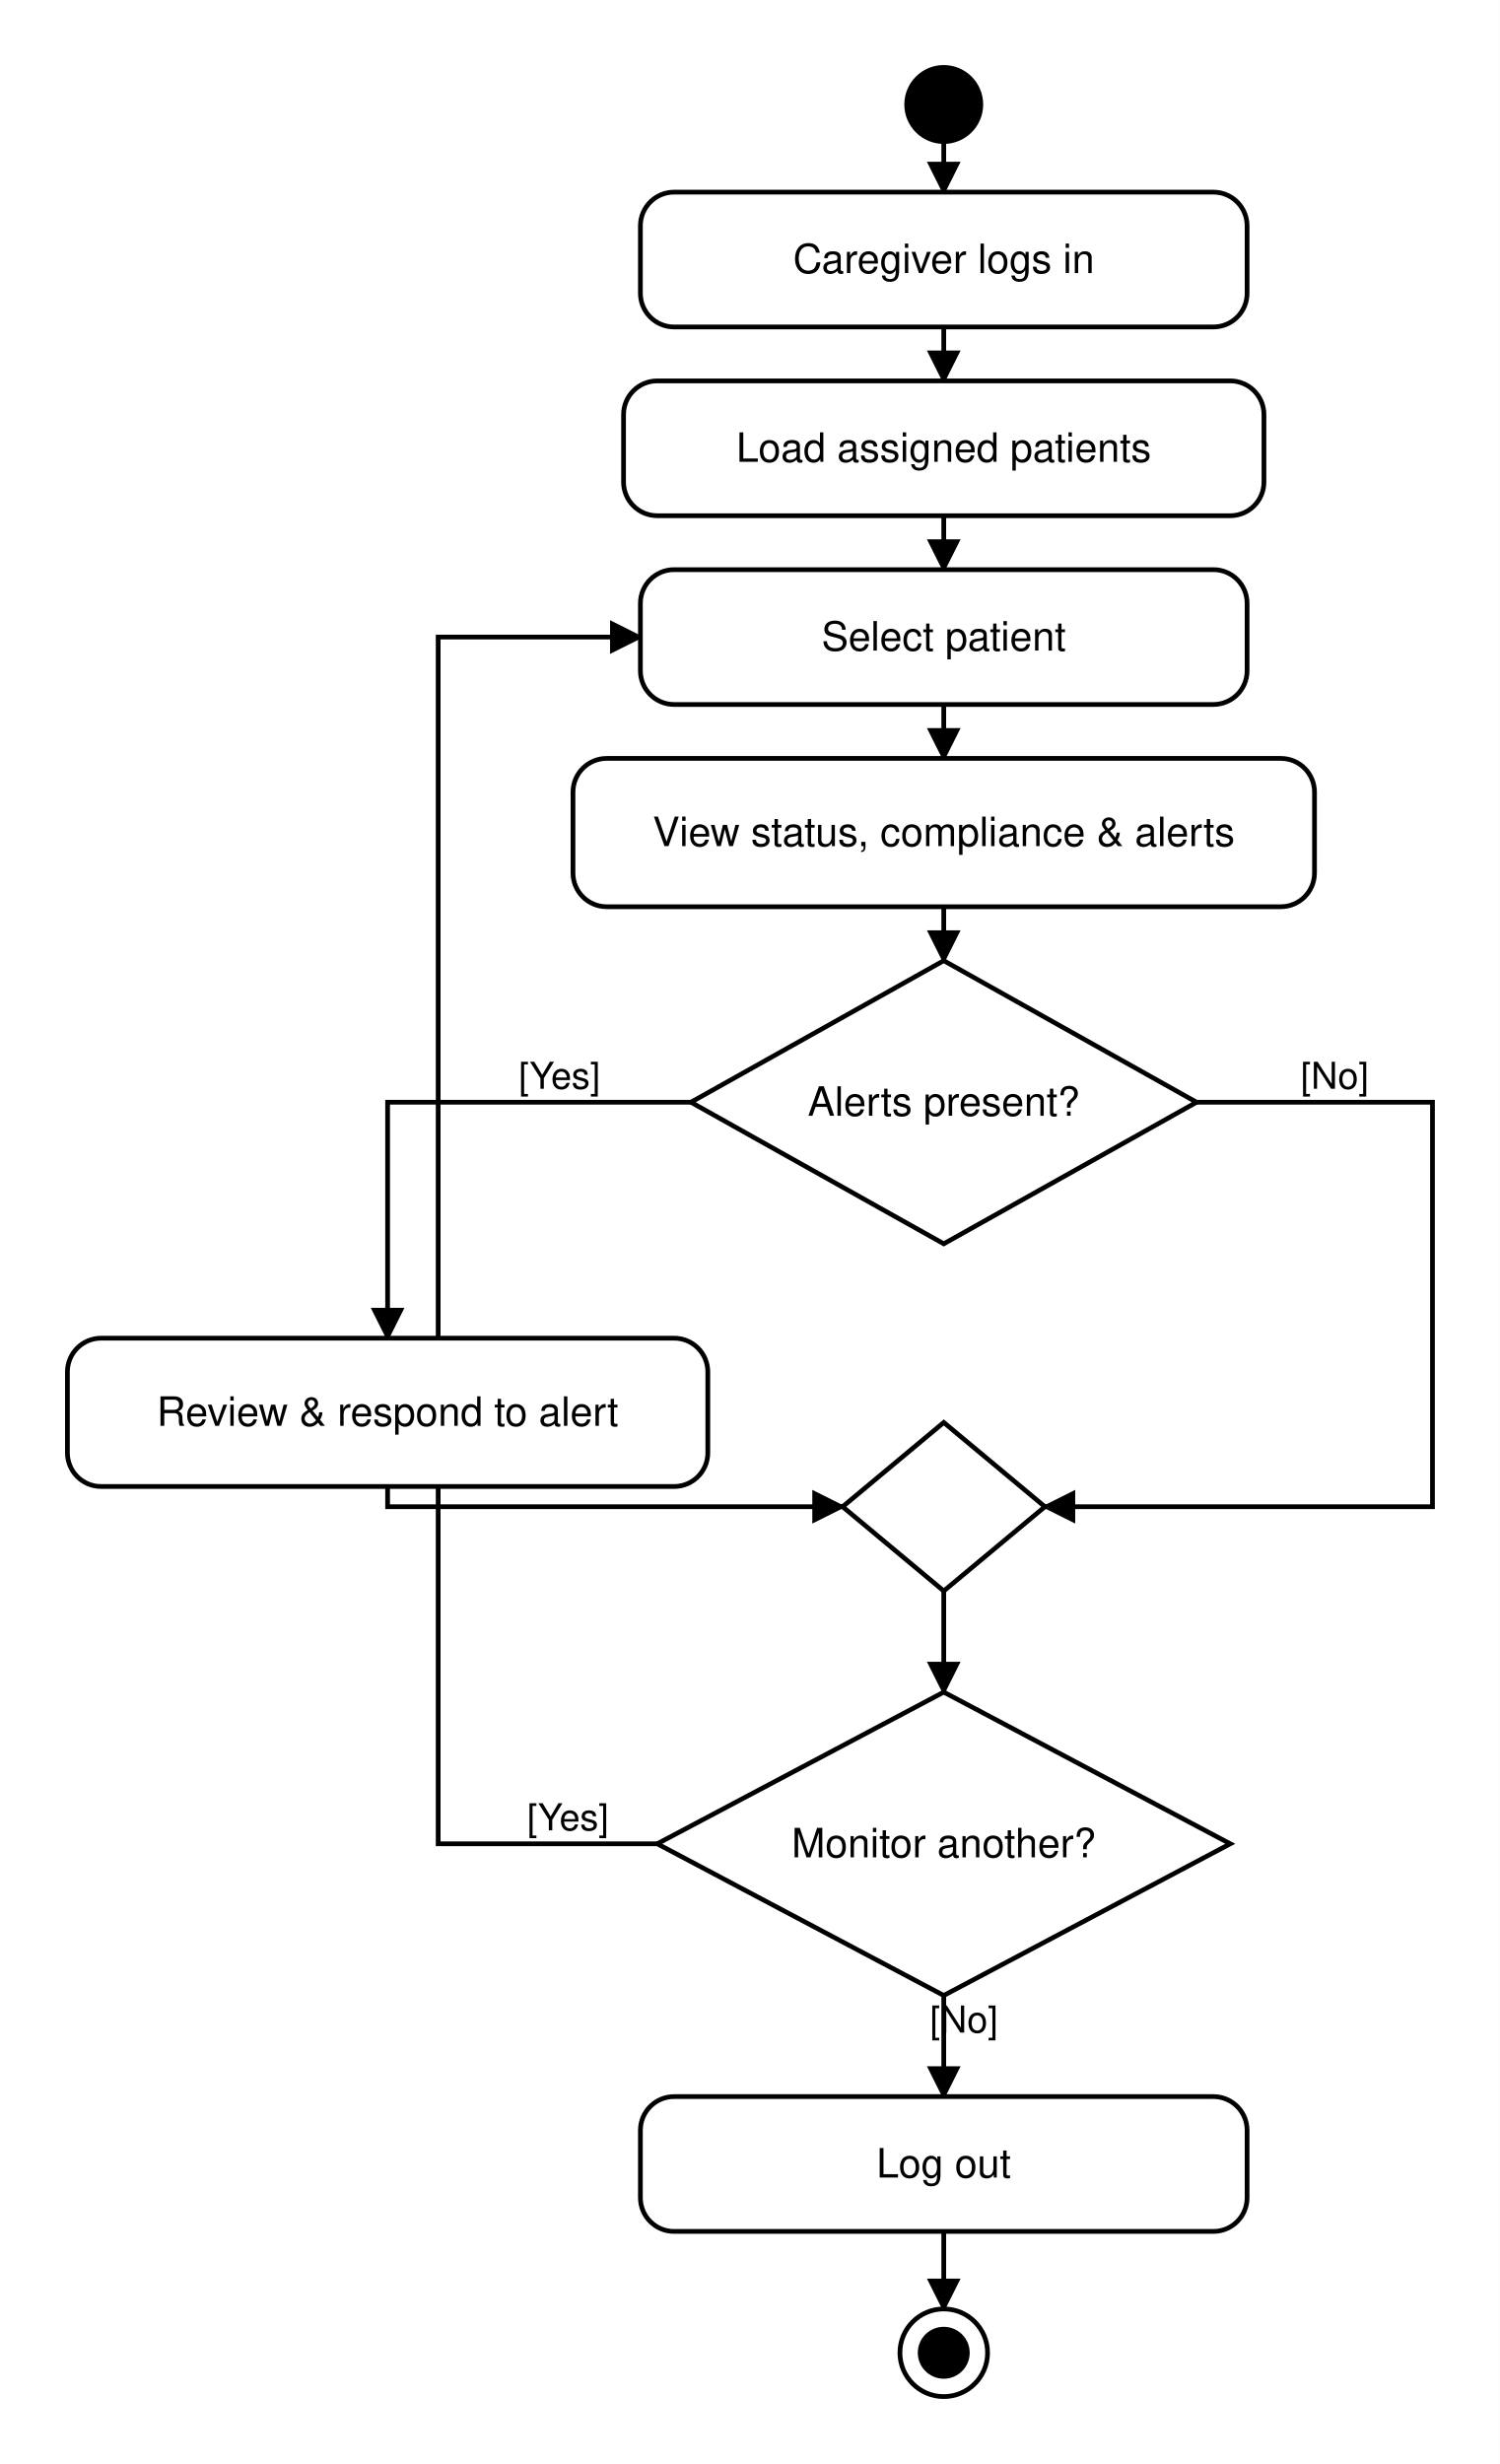
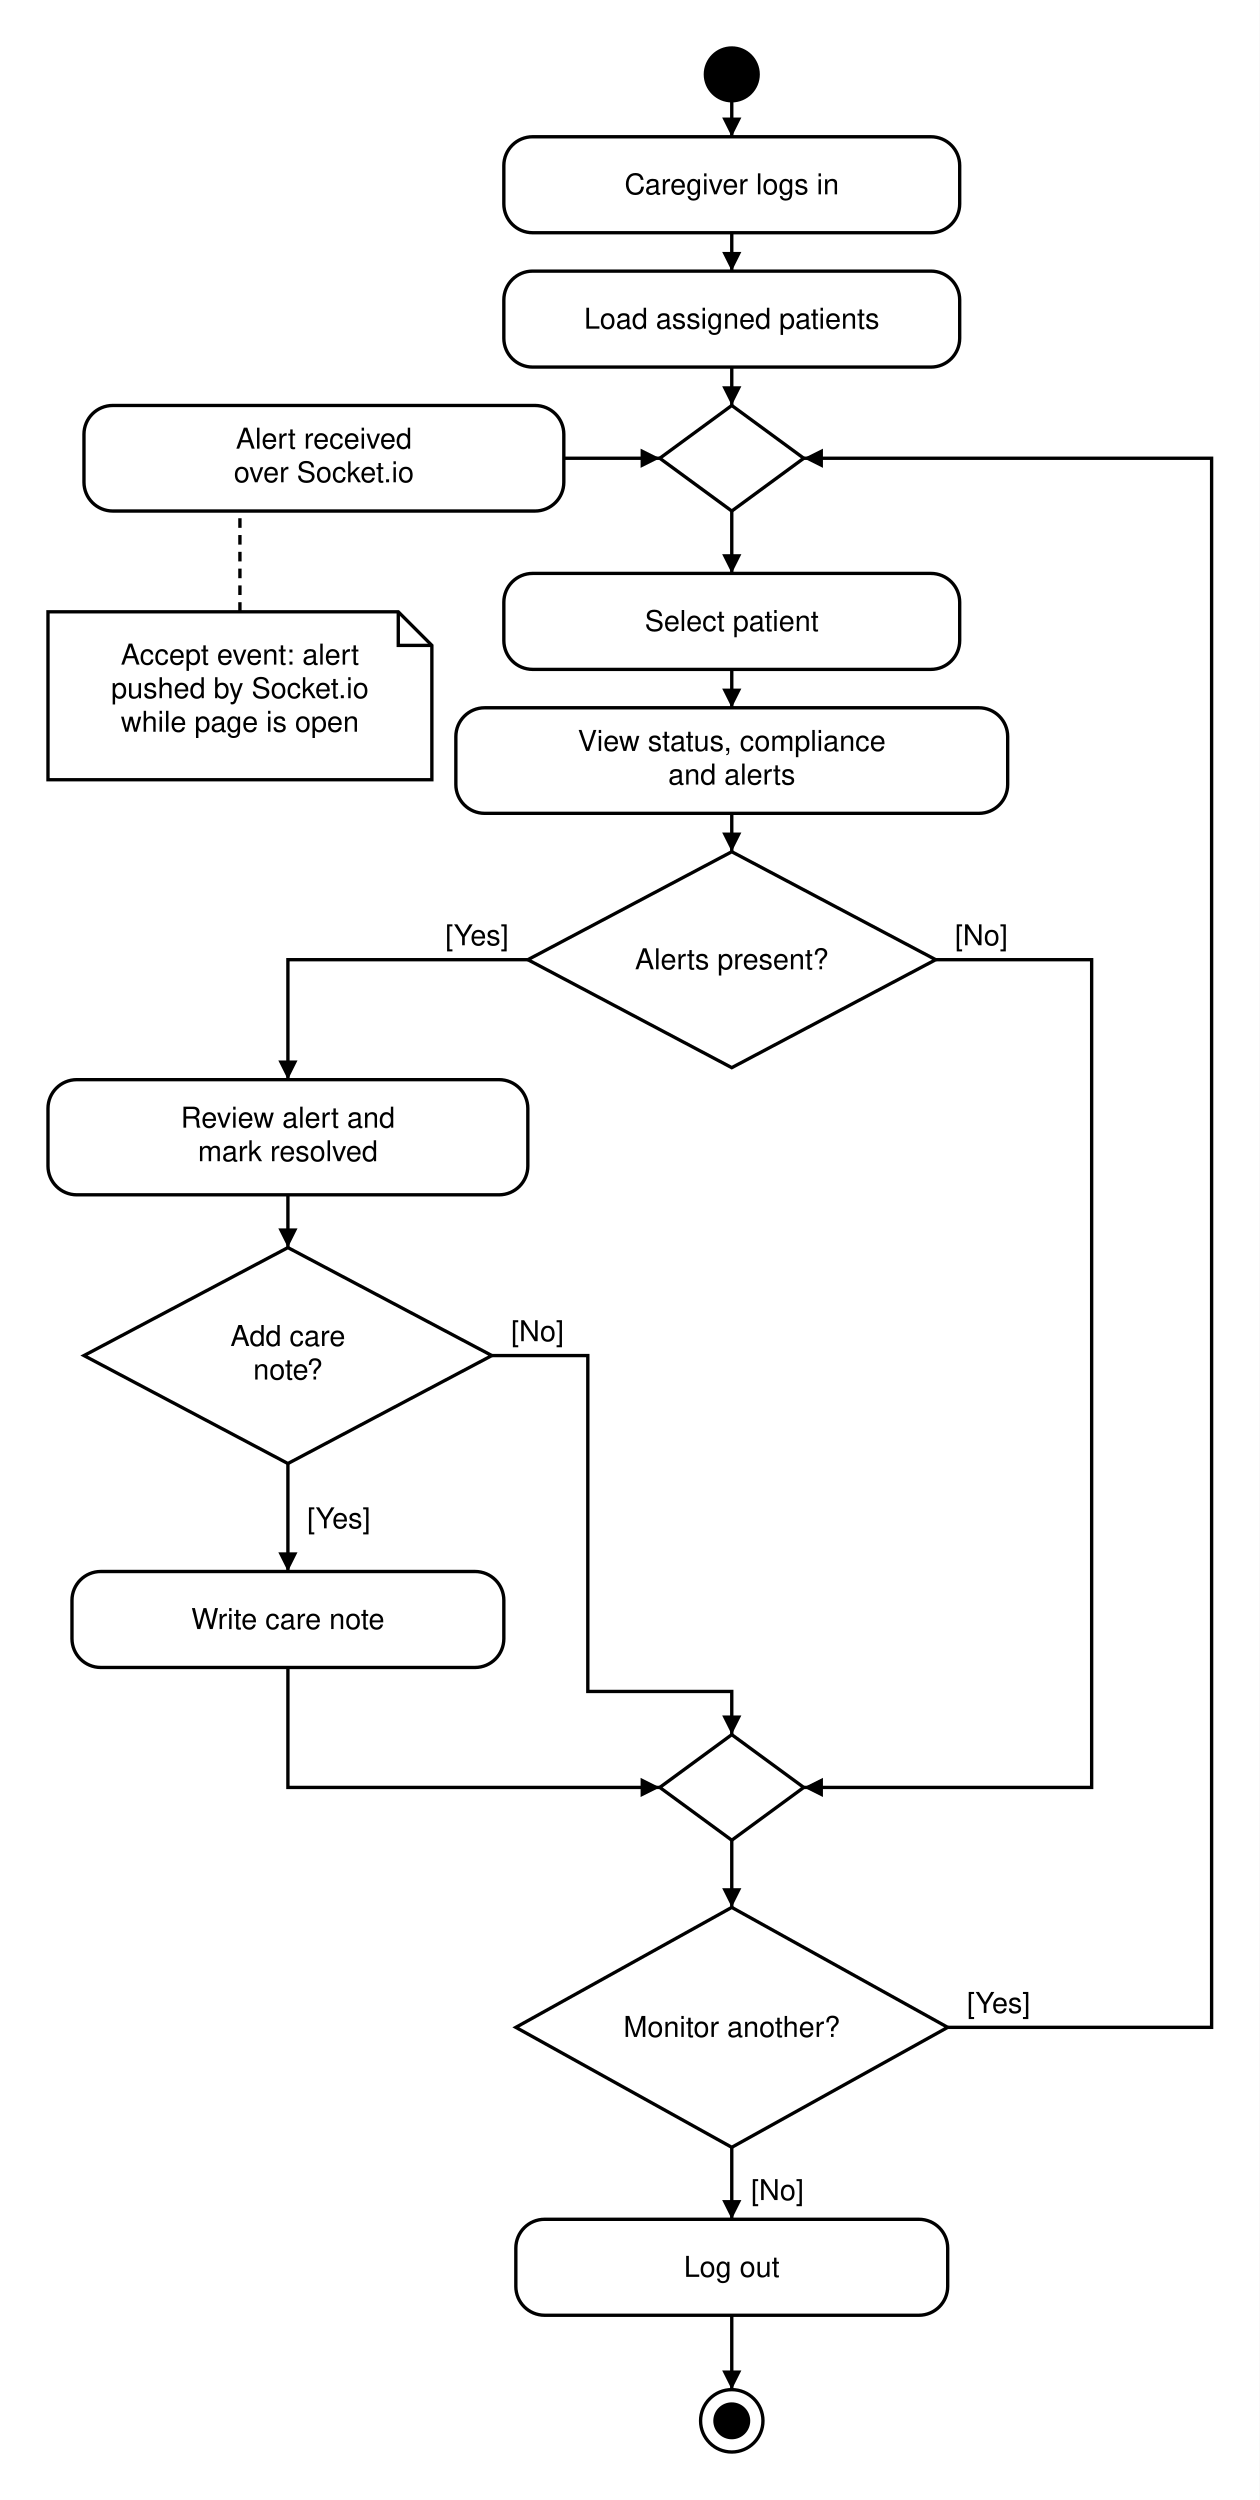
- <svg xmlns="http://www.w3.org/2000/svg" viewBox="20 -7 445 731" font-family="Helvetica, Arial, sans-serif">
+ <svg xmlns="http://www.w3.org/2000/svg" viewBox="-5 -5 525 1042" font-family="Helvetica, Arial, sans-serif" font-size="12">
  <defs>
-     <marker id="arrow" markerWidth="12" markerHeight="12" refX="9" refY="5" orient="auto" markerUnits="userSpaceOnUse">
-       <path d="M0,0 L10,5 L0,10 z" fill="#000000" />
+     <marker id="arrow" markerWidth="10" markerHeight="10" refX="8" refY="4" orient="auto" markerUnits="userSpaceOnUse">
+       <path d="M0,0 L8,4 L0,8 z" fill="#000000" />
    </marker>
  </defs>
-   <rect x="20" y="-7" width="445" height="731" fill="#ffffff" />
-   <path d="M 300 35 L 300 50" fill="none" stroke="#000000" stroke-width="1.4" marker-end="url(#arrow)" />
-   <path d="M 300 90 L 300 106" fill="none" stroke="#000000" stroke-width="1.4" marker-end="url(#arrow)" />
-   <path d="M 300 146 L 300 162" fill="none" stroke="#000000" stroke-width="1.4" marker-end="url(#arrow)" />
-   <path d="M 300 202 L 300 218" fill="none" stroke="#000000" stroke-width="1.4" marker-end="url(#arrow)" />
-   <path d="M 300 262 L 300 278" fill="none" stroke="#000000" stroke-width="1.4" marker-end="url(#arrow)" />
-   <path d="M 225 320 L 135 320 L 135 390" fill="none" stroke="#000000" stroke-width="1.4" marker-end="url(#arrow)" />
-   <text x="186" y="316" font-size="11" fill="#000000" text-anchor="middle">[Yes]</text>
-   <path d="M 375 320 L 445 320 L 445 440 L 330 440" fill="none" stroke="#000000" stroke-width="1.4" marker-end="url(#arrow)" />
-   <text x="416" y="316" font-size="11" fill="#000000" text-anchor="middle">[No]</text>
-   <path d="M 135 434 L 135 440 L 270 440" fill="none" stroke="#000000" stroke-width="1.4" marker-end="url(#arrow)" />
-   <path d="M 300 465 L 300 495" fill="none" stroke="#000000" stroke-width="1.4" marker-end="url(#arrow)" />
-   <path d="M 215 540 L 150 540 L 150 182 L 210 182" fill="none" stroke="#000000" stroke-width="1.4" marker-end="url(#arrow)" />
-   <text x="188.5" y="536" font-size="11" fill="#000000" text-anchor="middle">[Yes]</text>
-   <path d="M 300 585 L 300 615" fill="none" stroke="#000000" stroke-width="1.4" marker-end="url(#arrow)" />
-   <text x="306" y="596" font-size="11" fill="#000000" text-anchor="middle">[No]</text>
-   <path d="M 300 655 L 300 678" fill="none" stroke="#000000" stroke-width="1.4" marker-end="url(#arrow)" />
-   <ellipse cx="300" cy="24" rx="11" ry="11" fill="#000000" stroke="#000000" stroke-width="1.4" />
-   <rect x="210" y="50" width="180" height="40" rx="10" ry="10" fill="#ffffff" stroke="#000000" stroke-width="1.4" />
-   <text x="300" y="70" font-size="12" fill="#000000" text-anchor="middle" dominant-baseline="middle">Caregiver logs in</text>
-   <rect x="205" y="106" width="190" height="40" rx="10" ry="10" fill="#ffffff" stroke="#000000" stroke-width="1.4" />
-   <text x="300" y="126" font-size="12" fill="#000000" text-anchor="middle" dominant-baseline="middle">Load assigned patients</text>
-   <rect x="210" y="162" width="180" height="40" rx="10" ry="10" fill="#ffffff" stroke="#000000" stroke-width="1.4" />
-   <text x="300" y="182" font-size="12" fill="#000000" text-anchor="middle" dominant-baseline="middle">Select patient</text>
-   <rect x="190" y="218" width="220" height="44" rx="10" ry="10" fill="#ffffff" stroke="#000000" stroke-width="1.4" />
-   <text x="300" y="240" font-size="12" fill="#000000" text-anchor="middle" dominant-baseline="middle">View status, compliance &amp; alerts</text>
-   <polygon points="300,278 375,320 300,362 225,320" fill="#ffffff" stroke="#000000" stroke-width="1.4" />
-   <text x="300" y="320" font-size="12" fill="#000000" text-anchor="middle" dominant-baseline="middle">Alerts present?</text>
-   <rect x="40" y="390" width="190" height="44" rx="10" ry="10" fill="#ffffff" stroke="#000000" stroke-width="1.4" />
-   <text x="135" y="412" font-size="12" fill="#000000" text-anchor="middle" dominant-baseline="middle">Review &amp; respond to alert</text>
-   <polygon points="300,415 330,440 300,465 270,440" fill="#ffffff" stroke="#000000" stroke-width="1.4" />
-   <polygon points="300,495 385,540 300,585 215,540" fill="#ffffff" stroke="#000000" stroke-width="1.4" />
-   <text x="300" y="540" font-size="12" fill="#000000" text-anchor="middle" dominant-baseline="middle">Monitor another?</text>
-   <rect x="210" y="615" width="180" height="40" rx="10" ry="10" fill="#ffffff" stroke="#000000" stroke-width="1.4" />
-   <text x="300" y="635" font-size="12" fill="#000000" text-anchor="middle" dominant-baseline="middle">Log out</text>
-   <ellipse cx="300" cy="691" rx="13" ry="13" fill="#ffffff" stroke="#000000" stroke-width="1.4" />
-   <ellipse cx="300" cy="691" rx="7" ry="7" fill="#000000" stroke="#000000" stroke-width="1.4" />
+   <rect x="-5" y="-5" width="525" height="1042" fill="#ffffff" />
+   <g fill="none" stroke="#000000" stroke-width="1.4">
+     <line x1="300" y1="37" x2="300" y2="52" marker-end="url(#arrow)" />
+     <line x1="300" y1="92" x2="300" y2="108" marker-end="url(#arrow)" />
+     <line x1="300" y1="148" x2="300" y2="164" marker-end="url(#arrow)" />
+     <line x1="230" y1="186" x2="270" y2="186" marker-end="url(#arrow)" />
+     <line x1="300" y1="208" x2="300" y2="234" marker-end="url(#arrow)" />
+     <line x1="300" y1="274" x2="300" y2="290" marker-end="url(#arrow)" />
+     <line x1="300" y1="334" x2="300" y2="350" marker-end="url(#arrow)" />
+     <polyline points="215,395 115,395 115,445" marker-end="url(#arrow)" />
+     <polyline points="385,395 450,395 450,740 330,740" marker-end="url(#arrow)" />
+     <line x1="115" y1="493" x2="115" y2="515" marker-end="url(#arrow)" />
+     <line x1="115" y1="605" x2="115" y2="650" marker-end="url(#arrow)" />
+     <polyline points="200,560 240,560 240,700 300,700 300,718" marker-end="url(#arrow)" />
+     <polyline points="115,690 115,740 270,740" marker-end="url(#arrow)" />
+     <line x1="300" y1="762" x2="300" y2="790" marker-end="url(#arrow)" />
+     <polyline points="390,840 500,840 500,186 330,186" marker-end="url(#arrow)" />
+     <line x1="300" y1="890" x2="300" y2="920" marker-end="url(#arrow)" />
+     <line x1="300" y1="960" x2="300" y2="991" marker-end="url(#arrow)" />
+   </g>
+   <line x1="95" y1="250" x2="95" y2="208" stroke="#000000" stroke-width="1.4" stroke-dasharray="4 3" />
+   <g fill="#000000">
+     <text x="207" y="389" text-anchor="end">[Yes]</text>
+     <text x="393" y="389">[No]</text>
+     <text x="123" y="632">[Yes]</text>
+     <text x="208" y="554">[No]</text>
+     <text x="398" y="834">[Yes]</text>
+     <text x="308" y="912">[No]</text>
+   </g>
+   <circle cx="300" cy="26" r="11" fill="#000000" stroke="#000000" stroke-width="1.4" />
+   <g stroke="#000000" stroke-width="1.4">
+     <rect x="205" y="52" width="190" height="40" rx="12" fill="#ffffff" />
+     <rect x="205" y="108" width="190" height="40" rx="12" fill="#ffffff" />
+     <rect x="30" y="164" width="200" height="44" rx="12" fill="#ffffff" />
+     <polygon points="15,250 161,250 175,264 175,320 15,320" fill="#ffffff" />
+     <polyline points="161,250 161,264 175,264" fill="none" />
+     <polygon points="300,164 330,186 300,208 270,186" fill="#ffffff" />
+     <rect x="205" y="234" width="190" height="40" rx="12" fill="#ffffff" />
+     <rect x="185" y="290" width="230" height="44" rx="12" fill="#ffffff" />
+     <polygon points="300,350 385,395 300,440 215,395" fill="#ffffff" />
+     <rect x="15" y="445" width="200" height="48" rx="12" fill="#ffffff" />
+     <polygon points="115,515 200,560 115,605 30,560" fill="#ffffff" />
+     <rect x="25" y="650" width="180" height="40" rx="12" fill="#ffffff" />
+     <polygon points="300,718 330,740 300,762 270,740" fill="#ffffff" />
+     <polygon points="300,790 390,840 300,890 210,840" fill="#ffffff" />
+     <rect x="210" y="920" width="180" height="40" rx="12" fill="#ffffff" />
+   </g>
+   <circle cx="300" cy="1004" r="13" fill="#ffffff" stroke="#000000" stroke-width="1.4" />
+   <circle cx="300" cy="1004" r="7" fill="#000000" stroke="#000000" stroke-width="1.4" />
+   <g fill="#000000" text-anchor="middle">
+     <text x="300" y="76">Caregiver logs in</text>
+     <text x="300" y="132">Load assigned patients</text>
+     <text x="130" y="182">Alert received</text>
+     <text x="130" y="196">over Socket.io</text>
+     <text x="95" y="272">Accept event: alert</text>
+     <text x="95" y="286">pushed by Socket.io</text>
+     <text x="95" y="300">while page is open</text>
+     <text x="300" y="258">Select patient</text>
+     <text x="300" y="308">View status, compliance</text>
+     <text x="300" y="322">and alerts</text>
+     <text x="300" y="399">Alerts present?</text>
+     <text x="115" y="465">Review alert and</text>
+     <text x="115" y="479">mark resolved</text>
+     <text x="115" y="556">Add care</text>
+     <text x="115" y="570">note?</text>
+     <text x="115" y="674">Write care note</text>
+     <text x="300" y="844">Monitor another?</text>
+     <text x="300" y="944">Log out</text>
+   </g>
</svg>
